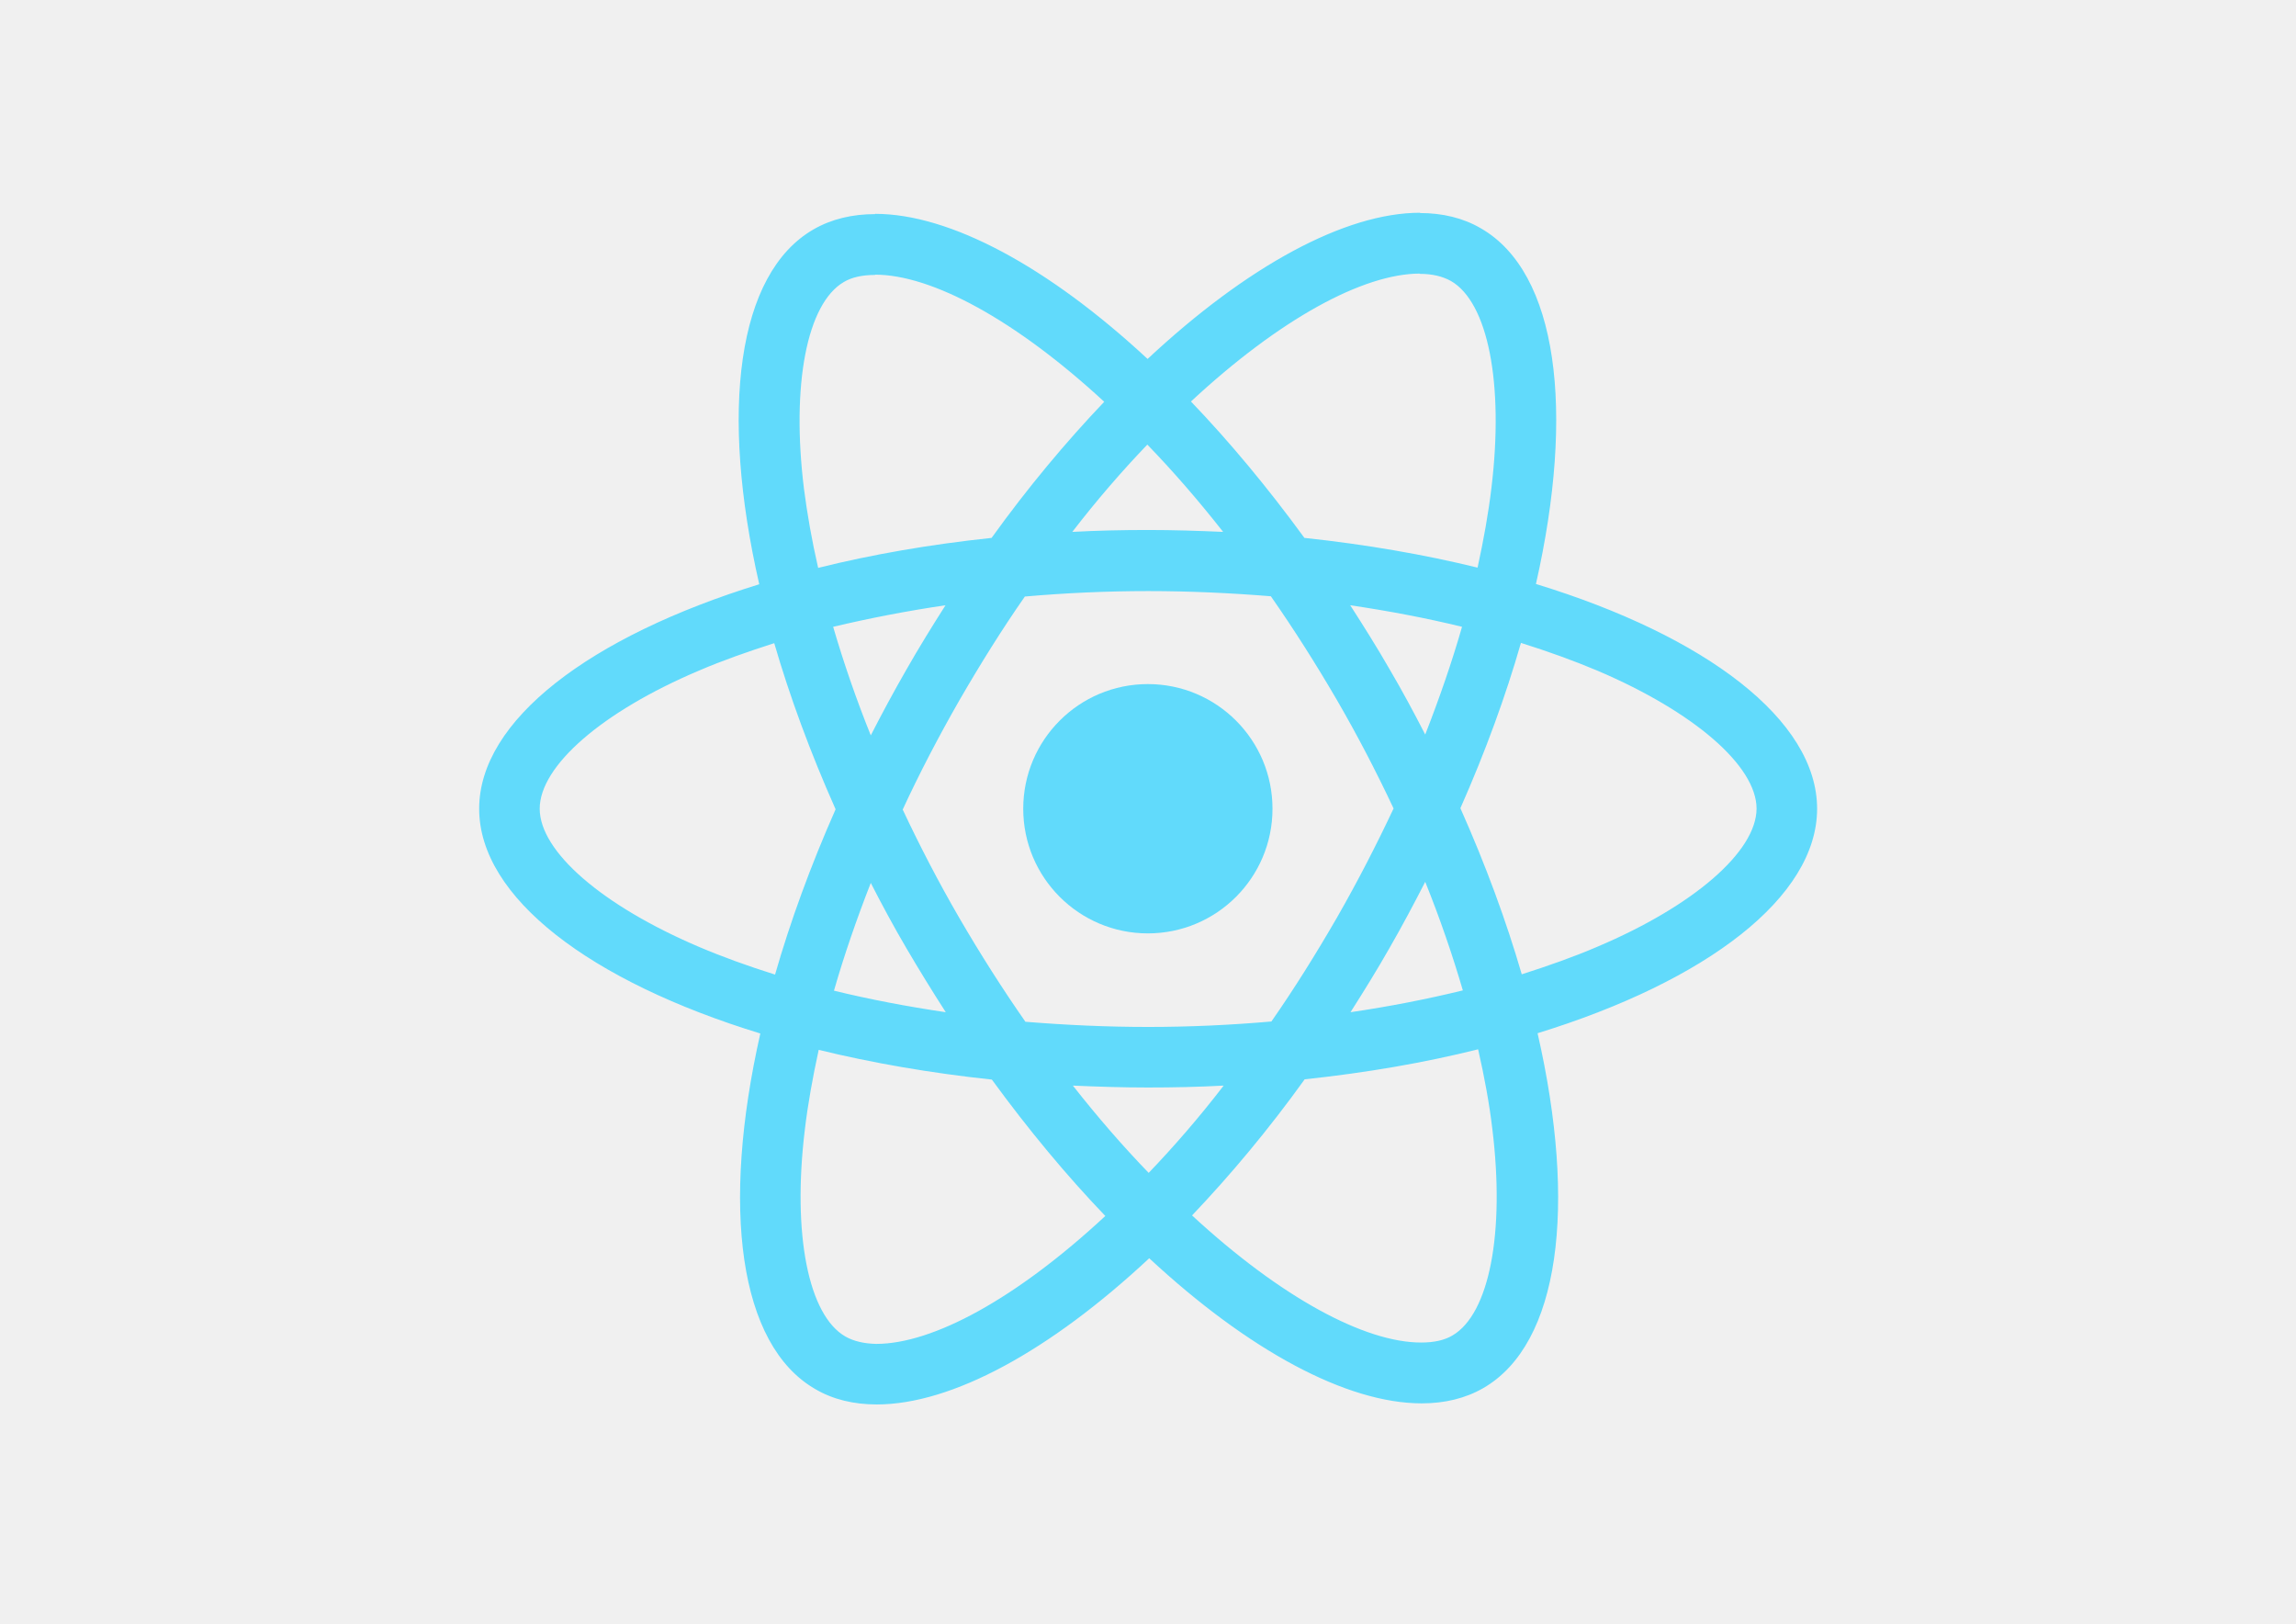
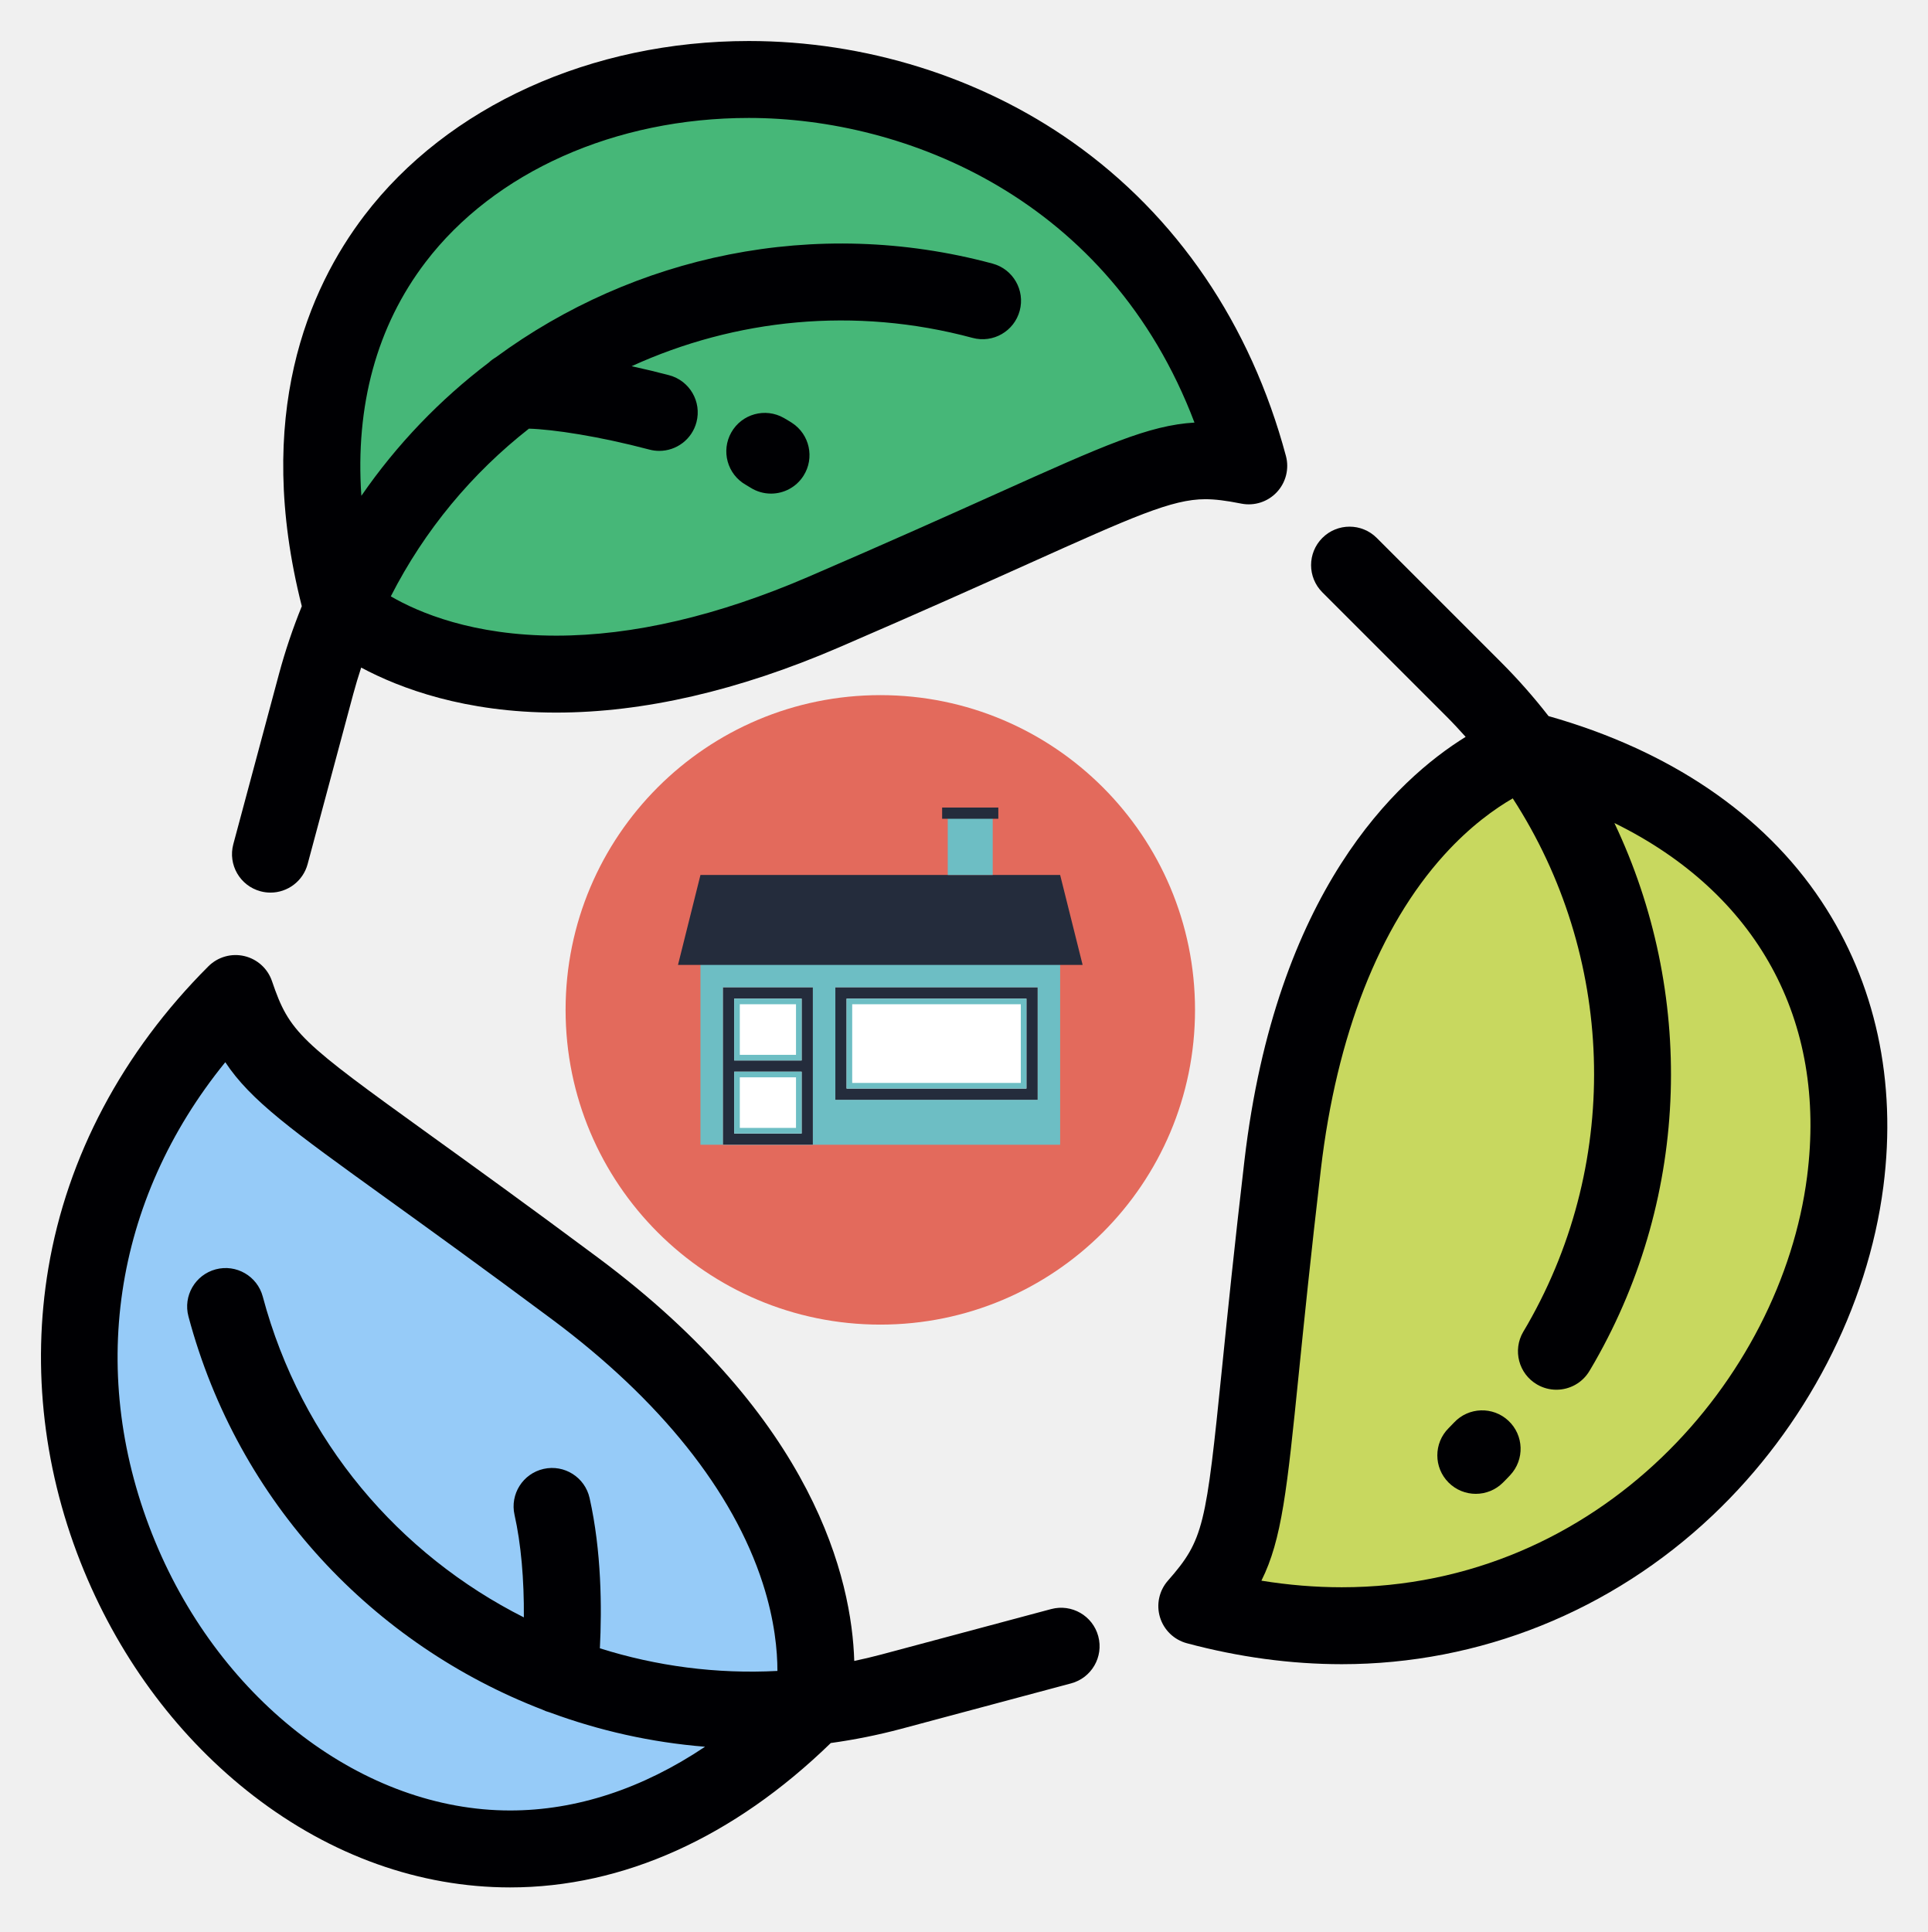
- <svg xmlns="http://www.w3.org/2000/svg" viewBox="0 0 841.9 595.3">
-   <g fill="#61DAFB">
-     <path d="M666.3 296.5c0-32.5-40.7-63.3-103.1-82.4 14.4-63.6 8-114.2-20.2-130.4-6.5-3.8-14.1-5.6-22.4-5.6v22.3c4.6 0 8.3.9 11.4 2.6 13.6 7.8 19.5 37.5 14.9 75.7-1.1 9.4-2.9 19.3-5.1 29.4-19.6-4.8-41-8.5-63.5-10.9-13.5-18.5-27.5-35.3-41.6-50 32.6-30.3 63.2-46.9 84-46.9V78c-27.5 0-63.5 19.6-99.9 53.6-36.4-33.8-72.4-53.2-99.9-53.2v22.3c20.7 0 51.4 16.5 84 46.6-14 14.7-28 31.4-41.3 49.9-22.6 2.4-44 6.1-63.6 11-2.3-10-4-19.7-5.2-29-4.7-38.2 1.1-67.9 14.6-75.8 3-1.8 6.9-2.6 11.5-2.6V78.5c-8.4 0-16 1.8-22.6 5.6-28.1 16.2-34.4 66.7-19.9 130.1-62.2 19.2-102.7 49.9-102.7 82.3 0 32.5 40.7 63.3 103.1 82.4-14.4 63.6-8 114.2 20.2 130.4 6.5 3.8 14.1 5.6 22.5 5.6 27.5 0 63.5-19.6 99.9-53.6 36.4 33.8 72.4 53.2 99.9 53.2 8.4 0 16-1.8 22.6-5.6 28.1-16.2 34.4-66.7 19.9-130.1 62-19.1 102.5-49.9 102.5-82.3zm-130.2-66.7c-3.7 12.9-8.3 26.2-13.5 39.5-4.1-8-8.4-16-13.1-24-4.6-8-9.5-15.8-14.4-23.4 14.2 2.1 27.9 4.7 41 7.9zm-45.8 106.5c-7.8 13.5-15.8 26.3-24.1 38.2-14.9 1.3-30 2-45.2 2-15.1 0-30.2-.7-45-1.9-8.3-11.9-16.4-24.6-24.2-38-7.6-13.1-14.5-26.4-20.8-39.8 6.2-13.4 13.2-26.8 20.7-39.9 7.8-13.5 15.8-26.3 24.1-38.2 14.9-1.3 30-2 45.2-2 15.1 0 30.2.7 45 1.9 8.3 11.9 16.4 24.6 24.2 38 7.6 13.1 14.5 26.4 20.8 39.8-6.3 13.4-13.2 26.8-20.7 39.9zm32.3-13c5.4 13.4 10 26.8 13.8 39.8-13.1 3.2-26.9 5.9-41.2 8 4.9-7.7 9.8-15.6 14.4-23.7 4.6-8 8.9-16.1 13-24.1zM421.2 430c-9.3-9.6-18.6-20.3-27.8-32 9 .4 18.2.7 27.5.7 9.4 0 18.7-.2 27.8-.7-9 11.7-18.3 22.4-27.5 32zm-74.4-58.9c-14.2-2.1-27.9-4.7-41-7.9 3.7-12.9 8.3-26.2 13.5-39.5 4.1 8 8.4 16 13.1 24 4.7 8 9.5 15.8 14.4 23.4zM420.7 163c9.3 9.6 18.6 20.3 27.8 32-9-.4-18.2-.7-27.5-.7-9.4 0-18.7.2-27.8.7 9-11.7 18.3-22.4 27.5-32zm-74 58.9c-4.9 7.7-9.8 15.6-14.4 23.7-4.6 8-8.9 16-13 24-5.4-13.4-10-26.8-13.8-39.8 13.1-3.1 26.9-5.8 41.2-7.9zm-90.5 125.2c-35.4-15.1-58.3-34.9-58.3-50.6 0-15.7 22.9-35.6 58.3-50.6 8.6-3.7 18-7 27.7-10.1 5.7 19.6 13.2 40 22.5 60.9-9.2 20.8-16.6 41.1-22.2 60.6-9.9-3.1-19.3-6.5-28-10.2zM310 490c-13.6-7.8-19.5-37.5-14.9-75.7 1.1-9.4 2.9-19.3 5.1-29.4 19.6 4.8 41 8.5 63.5 10.9 13.5 18.5 27.5 35.3 41.6 50-32.6 30.3-63.2 46.9-84 46.9-4.5-.1-8.3-1-11.3-2.7zm237.2-76.2c4.7 38.2-1.1 67.9-14.6 75.8-3 1.8-6.9 2.6-11.5 2.6-20.7 0-51.4-16.5-84-46.6 14-14.7 28-31.4 41.3-49.9 22.6-2.4 44-6.1 63.6-11 2.3 10.1 4.1 19.8 5.2 29.1zm38.5-66.7c-8.6 3.7-18 7-27.7 10.1-5.7-19.6-13.2-40-22.5-60.9 9.2-20.8 16.6-41.1 22.2-60.6 9.9 3.1 19.3 6.5 28.1 10.2 35.4 15.1 58.3 34.9 58.3 50.6-.1 15.7-23 35.6-58.4 50.6zM320.8 78.4z" />
-     <circle cx="420.9" cy="296.5" r="45.7" />
-     <path d="M520.5 78.1z" />
+ <svg xmlns="http://www.w3.org/2000/svg" version="1.1" width="470.472" height="471.431" xml:space="preserve">
+   <defs />
+   <g style="stroke: none; stroke-width: 1; stroke-dasharray: none; stroke-linecap: butt; stroke-linejoin: miter; stroke-miterlimit: 10; fill: none; fill-rule: nonzero; opacity: 1;" transform="translate(10 10) scale(0.88 0.88)">
+     <path d="M 83.553 157.522 c 0 0 42.604 40.014 133.467 0.854 c 90.861 -39.156 93.339 -45.434 117.906 -40.558 C 290.791 -46.807 36.952 -12.432 83.553 157.522 z" style="stroke: none; stroke-width: 1; stroke-dasharray: none; stroke-linecap: butt; stroke-linejoin: miter; stroke-miterlimit: 10; fill: #46B778; fill-rule: nonzero; opacity: 1;" transform=" matrix(1 0 0 1 0 0) " stroke-linecap="round" />
+     <path d="M 214.053 461.854 c 0 0 13.369 -56.885 -65.991 -115.953 c -79.361 -59.067 -86.041 -58.073 -94.099 -81.774 C -66.616 384.64 90.09 587.165 214.053 461.854 z" style="stroke: none; stroke-width: 1; stroke-dasharray: none; stroke-linecap: butt; stroke-linejoin: miter; stroke-miterlimit: 10; fill: #96CBF8; fill-rule: nonzero; opacity: 1;" transform=" matrix(1 0 0 1 0 0) " stroke-linecap="round" />
+     <path d="M 411.8 196.549 c 0 0 -55.977 16.872 -67.477 115.096 c -11.5 98.226 -7.302 103.51 -23.809 122.335 C 485.228 478.091 582.359 241.19 411.8 196.549 z" style="stroke: none; stroke-width: 1; stroke-dasharray: none; stroke-linecap: butt; stroke-linejoin: miter; stroke-miterlimit: 10; fill: #C8D85F; fill-rule: nonzero; opacity: 1;" transform=" matrix(1 0 0 1 0 0) " stroke-linecap="round" />
+     <path d="M 60.875 235.776 c 0.926 0.249 1.855 0.367 2.771 0.367 c 4.708 0 9.017 -3.141 10.295 -7.905 l 12.644 -47.119 c 0.672 -2.493 1.412 -4.949 2.208 -7.373 c 10.87 5.814 28.828 12.48 54.093 12.48 c 24.192 0 50.554 -6.076 78.353 -18.056 c 22.333 -9.624 39.136 -17.175 52.637 -23.242 c 28.936 -13.002 39.762 -17.868 48.971 -17.868 c 2.703 0 5.695 0.365 10.001 1.219 c 3.617 0.717 7.346 -0.482 9.864 -3.173 c 2.518 -2.691 3.47 -6.492 2.515 -10.051 c -9.79 -36.515 -30.252 -66.602 -59.176 -87.008 C 260.423 9.967 228.547 0.009 196.295 0.009 c -43.653 0 -83.509 18.085 -106.614 48.379 c -15.459 20.27 -30.779 55.392 -17.353 108.345 c -2.467 6.073 -4.596 12.359 -6.343 18.846 l -12.647 47.13 C 51.811 228.399 55.185 234.251 60.875 235.776 z M 106.644 61.325 c 19.095 -25.037 52.609 -39.984 89.651 -39.984 c 43.623 0 100.072 22.464 123.576 84.472 c -12.645 0.74 -25.085 6.33 -54.738 19.657 c -13.435 6.037 -30.155 13.55 -52.335 23.11 c -25.119 10.825 -48.64 16.314 -69.911 16.314 c -23.1 0 -38.164 -6.413 -45.878 -10.898 c 9.38 -18.422 22.569 -34.168 38.303 -46.499 c 6.713 0.196 19.359 2.09 33.416 5.806 c 0.913 0.242 1.831 0.356 2.734 0.356 c 4.723 0 9.042 -3.161 10.305 -7.943 c 1.505 -5.695 -1.891 -11.532 -7.586 -13.038 c -3.182 -0.842 -6.716 -1.696 -10.391 -2.5 c 28.644 -13.078 61.827 -16.656 94.543 -7.85 c 5.688 1.533 11.541 -1.839 13.073 -7.527 s -1.84 -11.541 -7.528 -13.072 c -49.3 -13.272 -99.516 -2.129 -137.756 25.989 c -0.692 0.406 -1.336 0.885 -1.916 1.43 c -13.552 10.275 -25.534 22.713 -35.362 36.971 C 87.122 101.119 93.115 79.062 106.644 61.325 z" style="stroke: none; stroke-width: 1; stroke-dasharray: none; stroke-linecap: butt; stroke-linejoin: miter; stroke-miterlimit: 10; fill: #000003; fill-rule: nonzero; opacity: 1;" transform=" matrix(1 0 0 1 0 0) " stroke-linecap="round" />
+     <path d="M 280.134 434.809 l -47.151 12.614 c -2.483 0.661 -4.969 1.247 -7.455 1.767 c -0.7 -22.535 -10.855 -67.006 -71.098 -111.845 c -19.51 -14.52 -34.455 -25.289 -46.464 -33.941 c -36.175 -26.065 -39.034 -28.383 -43.905 -42.71 c -1.185 -3.489 -4.088 -6.118 -7.678 -6.954 c -3.588 -0.838 -7.355 0.239 -9.961 2.844 C 22.608 280.385 7.263 309.324 2.05 340.269 c -4.705 27.929 -1.277 56.974 9.911 84 c 10.379 25.073 26.631 46.631 46.995 62.34 c 21.519 16.601 46.114 25.378 71.126 25.382 c 0.004 0 0.009 0 0.013 0 c 31.278 0 61.955 -13.829 88.923 -40.038 c 6.485 -0.901 12.985 -2.191 19.469 -3.919 l 47.162 -12.617 c 5.69 -1.523 9.07 -7.369 7.546 -13.06 C 291.673 436.665 285.824 433.286 280.134 434.809 z M 130.085 490.657 c -40.406 -0.004 -79.954 -29.964 -98.414 -74.55 c -19.05 -46.018 -11.67 -94.686 19.441 -132.938 c 7.022 10.62 18.485 18.88 44.382 37.541 c 11.948 8.609 26.82 19.325 46.198 33.747 c 30.01 22.335 50.226 47.655 58.463 73.22 c 3.312 10.278 4.068 18.703 4.066 24.288 c -16.924 0.891 -33.57 -1.335 -49.237 -6.274 c 0.57 -11.247 0.451 -26.953 -2.85 -41.675 c -1.29 -5.748 -6.994 -9.362 -12.742 -8.074 c -5.748 1.29 -9.363 6.994 -8.073 12.741 c 1.794 8 2.672 17.908 2.586 28.433 c -34.479 -17.382 -61.692 -48.806 -72.399 -88.948 c -1.518 -5.692 -7.363 -9.077 -13.054 -7.557 c -5.692 1.518 -9.075 7.363 -7.557 13.054 c 13.824 51.825 51.515 91.052 98.116 109.021 c 0.647 0.323 1.335 0.581 2.054 0.769 c 13.741 5.086 28.228 8.336 43.086 9.527 c -17.354 11.633 -35.69 17.676 -54.057 17.675 C 130.092 490.657 130.086 490.657 130.085 490.657 z" style="stroke: none; stroke-width: 1; stroke-dasharray: none; stroke-linecap: butt; stroke-linejoin: miter; stroke-miterlimit: 10; fill: #000003; fill-rule: nonzero; opacity: 1;" transform=" matrix(1 0 0 1 0 0) " stroke-linecap="round" />
+     <path d="M 391.857 383.084 c -0.689 0.736 -0.777 0.823 -1.518 1.564 c -4.164 4.165 -4.164 10.919 0 15.085 c 2.083 2.082 4.813 3.124 7.542 3.124 c 2.731 0 5.459 -1.042 7.542 -3.124 c 0.979 -0.979 1.094 -1.095 2.006 -2.069 c 4.027 -4.301 3.803 -11.05 -0.498 -15.077 C 402.634 378.561 395.884 378.782 391.857 383.084 z" style="stroke: none; stroke-width: 1; stroke-dasharray: none; stroke-linecap: butt; stroke-linejoin: miter; stroke-miterlimit: 10; fill: #000003; fill-rule: nonzero; opacity: 1;" transform=" matrix(1 0 0 1 0 0) " stroke-linecap="round" />
+     <path d="M 493.693 238.47 c -16.023 -24.11 -42.124 -41.784 -75.636 -51.269 c -4.029 -5.182 -8.405 -10.16 -13.129 -14.893 l -34.512 -34.512 c -4.166 -4.165 -10.919 -4.164 -15.085 0 c -4.165 4.165 -4.165 10.919 0 15.084 l 34.505 34.504 c 1.808 1.813 3.537 3.681 5.23 5.573 c -19.178 11.882 -52.61 42.912 -61.336 117.447 c -2.827 24.141 -4.686 42.459 -6.179 57.177 c -4.499 44.352 -5.077 47.986 -15.057 59.366 c -2.43 2.771 -3.257 6.601 -2.187 10.129 c 1.07 3.528 3.887 6.253 7.446 7.206 c 14.394 3.856 28.844 5.81 42.945 5.812 c 0.005 0 0.007 0 0.013 0 c 38.221 0 74.751 -14.662 102.861 -41.284 c 25.762 -24.399 43.014 -57.625 47.332 -91.159 C 514.664 288.451 508.712 261.071 493.693 238.47 z M 489.747 314.927 c -7.205 55.961 -57.443 113.84 -129.046 113.836 c -7.32 -0.001 -14.769 -0.613 -22.267 -1.827 c 5.694 -11.392 7.12 -25.444 10.341 -57.2 c 1.486 -14.645 3.335 -32.874 6.143 -56.85 c 4.349 -37.142 16.179 -67.301 34.212 -87.213 c 7.243 -7.999 14.162 -12.865 19.002 -15.656 c 28.062 43.278 30.5 99.727 4.145 145.805 c -0.227 0.404 -0.467 0.804 -0.707 1.208 l -0.539 0.912 c -2.971 5.088 -1.255 11.619 3.832 14.589 c 1.692 0.988 3.541 1.457 5.368 1.457 c 3.668 0 7.238 -1.892 9.221 -5.289 l 0.454 -0.767 c 0.327 -0.551 0.651 -1.098 0.925 -1.584 c 26.718 -46.711 27.717 -102.727 5.489 -149.498 C 475.699 236.191 495.356 271.36 489.747 314.927 z" style="stroke: none; stroke-width: 1; stroke-dasharray: none; stroke-linecap: butt; stroke-linejoin: miter; stroke-miterlimit: 10; fill: #000003; fill-rule: nonzero; opacity: 1;" transform=" matrix(1 0 0 1 0 0) " stroke-linecap="round" />
+     <path d="M 208.202 105.858 c -0.702 -0.45 -1.443 -0.897 -2.22 -1.339 c -5.123 -2.91 -11.633 -1.116 -14.543 4.005 c -2.909 5.122 -1.117 11.634 4.005 14.543 c 0.438 0.249 0.858 0.501 1.253 0.754 c 1.781 1.141 3.773 1.686 5.742 1.686 c 3.516 0 6.958 -1.735 8.993 -4.915 C 214.608 115.633 213.162 109.036 208.202 105.858 z" style="stroke: none; stroke-width: 1; stroke-dasharray: none; stroke-linecap: butt; stroke-linejoin: miter; stroke-miterlimit: 10; fill: #000003; fill-rule: nonzero; opacity: 1;" transform=" matrix(1 0 0 1 0 0) " stroke-linecap="round" />
+   </g>
+   <g style="stroke: none; stroke-width: 1; stroke-dasharray: none; stroke-linecap: butt; stroke-linejoin: miter; stroke-miterlimit: 10; fill: none; fill-rule: nonzero; opacity: 1;" transform="translate(138.02 169.62) scale(0.3 0.3)">
+     <circle cx="256" cy="256" r="256" style="stroke: none; stroke-width: 1; stroke-dasharray: none; stroke-linecap: butt; stroke-linejoin: miter; stroke-miterlimit: 10; fill: #E36A5C; fill-rule: nonzero; opacity: 1;" transform="  matrix(1 0 0 1 0 0) " />
+     <rect x="109.71" y="164.57" rx="0" ry="0" width="292.57" height="201.14" style="stroke: none; stroke-width: 1; stroke-dasharray: none; stroke-linecap: butt; stroke-linejoin: miter; stroke-miterlimit: 10; fill: #6DBEC4; fill-rule: nonzero; opacity: 1;" transform=" matrix(1 0 0 1 0 0) " />
+     <rect x="128" y="237.71" rx="0" ry="0" width="73.14" height="128" style="stroke: none; stroke-width: 1; stroke-dasharray: none; stroke-linecap: butt; stroke-linejoin: miter; stroke-miterlimit: 10; fill: #FFFFFF; fill-rule: nonzero; opacity: 1;" transform=" matrix(1 0 0 1 0 0) " />
+     <rect x="219.43" y="237.71" rx="0" ry="0" width="164.57" height="91.43" style="stroke: none; stroke-width: 1; stroke-dasharray: none; stroke-linecap: butt; stroke-linejoin: miter; stroke-miterlimit: 10; fill: #FFFFFF; fill-rule: nonzero; opacity: 1;" transform=" matrix(1 0 0 1 0 0) " />
+     <path d="M 374.857 246.857 V 320 H 228.571 v -73.143 H 374.857 L 374.857 246.857 z M 384 237.714 H 219.429 v 91.429 H 384 V 237.714 L 384 237.714 z" style="stroke: none; stroke-width: 1; stroke-dasharray: none; stroke-linecap: butt; stroke-linejoin: miter; stroke-miterlimit: 10; fill: #242C3C; fill-rule: nonzero; opacity: 1;" transform=" matrix(1 0 0 1 0 0) " stroke-linecap="round" />
+     <path d="M 370.286 251.429 v 64 H 233.143 v -64 L 370.286 251.429 L 370.286 251.429 z M 374.857 246.857 H 228.571 V 320 h 146.286 V 246.857 L 374.857 246.857 z" style="stroke: none; stroke-width: 1; stroke-dasharray: none; stroke-linecap: butt; stroke-linejoin: miter; stroke-miterlimit: 10; fill: #6DBEC4; fill-rule: nonzero; opacity: 1;" transform=" matrix(1 0 0 1 0 0) " stroke-linecap="round" />
+     <polygon points="420.57,219.43 91.43,219.43 109.71,146.29 402.29,146.29 " style="stroke: none; stroke-width: 1; stroke-dasharray: none; stroke-linecap: butt; stroke-linejoin: miter; stroke-miterlimit: 10; fill: #242C3C; fill-rule: nonzero; opacity: 1;" transform="  matrix(1 0 0 1 0 0) " />
+     <rect x="310.86" y="91.43" rx="0" ry="0" width="36.57" height="54.86" style="stroke: none; stroke-width: 1; stroke-dasharray: none; stroke-linecap: butt; stroke-linejoin: miter; stroke-miterlimit: 10; fill: #6DBEC4; fill-rule: nonzero; opacity: 1;" transform=" matrix(1 0 0 1 0 0) " />
+     <rect x="306.29" y="91.43" rx="0" ry="0" width="45.71" height="9.14" style="stroke: none; stroke-width: 1; stroke-dasharray: none; stroke-linecap: butt; stroke-linejoin: miter; stroke-miterlimit: 10; fill: #242C3C; fill-rule: nonzero; opacity: 1;" transform=" matrix(1 0 0 1 0 0) " />
+     <path d="M 128 237.714 v 128 h 73.143 v -128 L 128 237.714 L 128 237.714 z M 192 246.857 v 50.285 h -54.857 v -50.285 H 192 z M 137.143 356.571 v -50.285 H 192 v 50.285 H 137.143 z" style="stroke: none; stroke-width: 1; stroke-dasharray: none; stroke-linecap: butt; stroke-linejoin: miter; stroke-miterlimit: 10; fill: #242C3C; fill-rule: nonzero; opacity: 1;" transform=" matrix(1 0 0 1 0 0) " stroke-linecap="round" />
+     <path d="M 187.429 251.429 v 41.143 h -45.715 v -41.143 L 187.429 251.429 L 187.429 251.429 z M 192 246.857 h -54.857 v 50.285 H 192 V 246.857 L 192 246.857 z" style="stroke: none; stroke-width: 1; stroke-dasharray: none; stroke-linecap: butt; stroke-linejoin: miter; stroke-miterlimit: 10; fill: #6DBEC4; fill-rule: nonzero; opacity: 1;" transform=" matrix(1 0 0 1 0 0) " stroke-linecap="round" />
+     <path d="M 187.429 310.857 V 352 h -45.715 v -41.143 H 187.429 L 187.429 310.857 z M 192 306.286 h -54.857 v 50.285 H 192 V 306.286 L 192 306.286 z" style="stroke: none; stroke-width: 1; stroke-dasharray: none; stroke-linecap: butt; stroke-linejoin: miter; stroke-miterlimit: 10; fill: #6DBEC4; fill-rule: nonzero; opacity: 1;" transform=" matrix(1 0 0 1 0 0) " stroke-linecap="round" />
  </g>
</svg>
